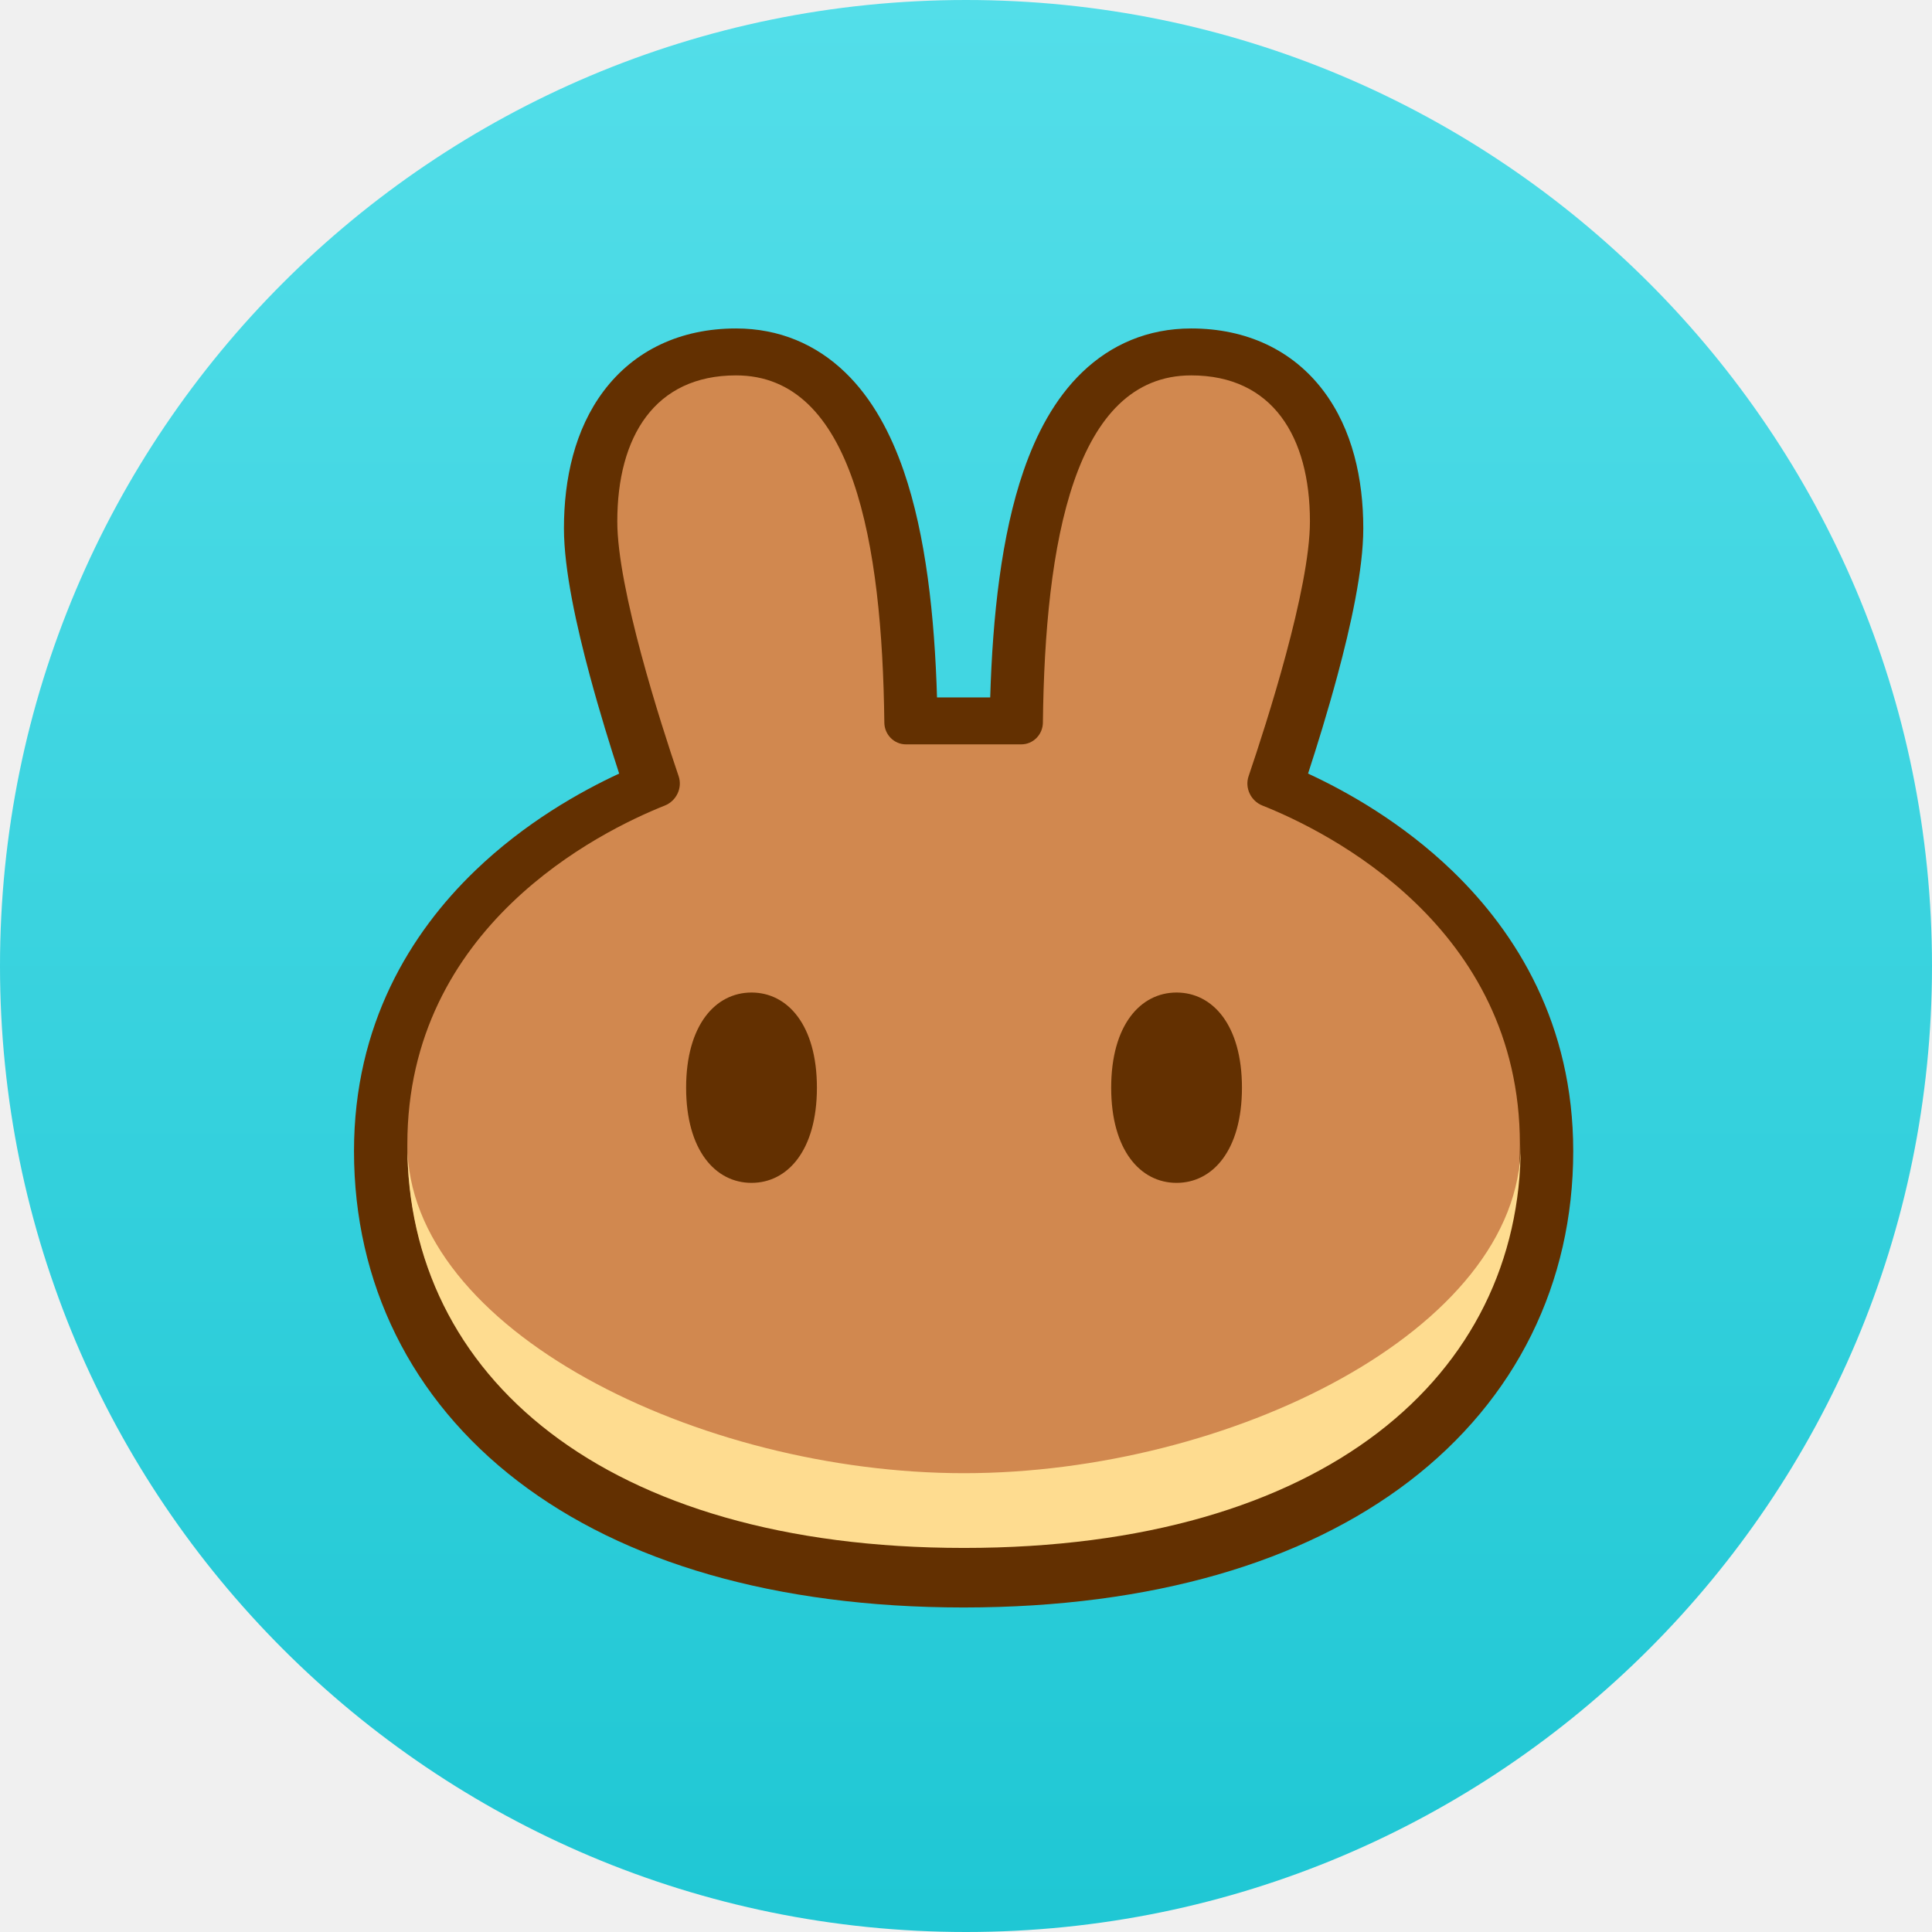
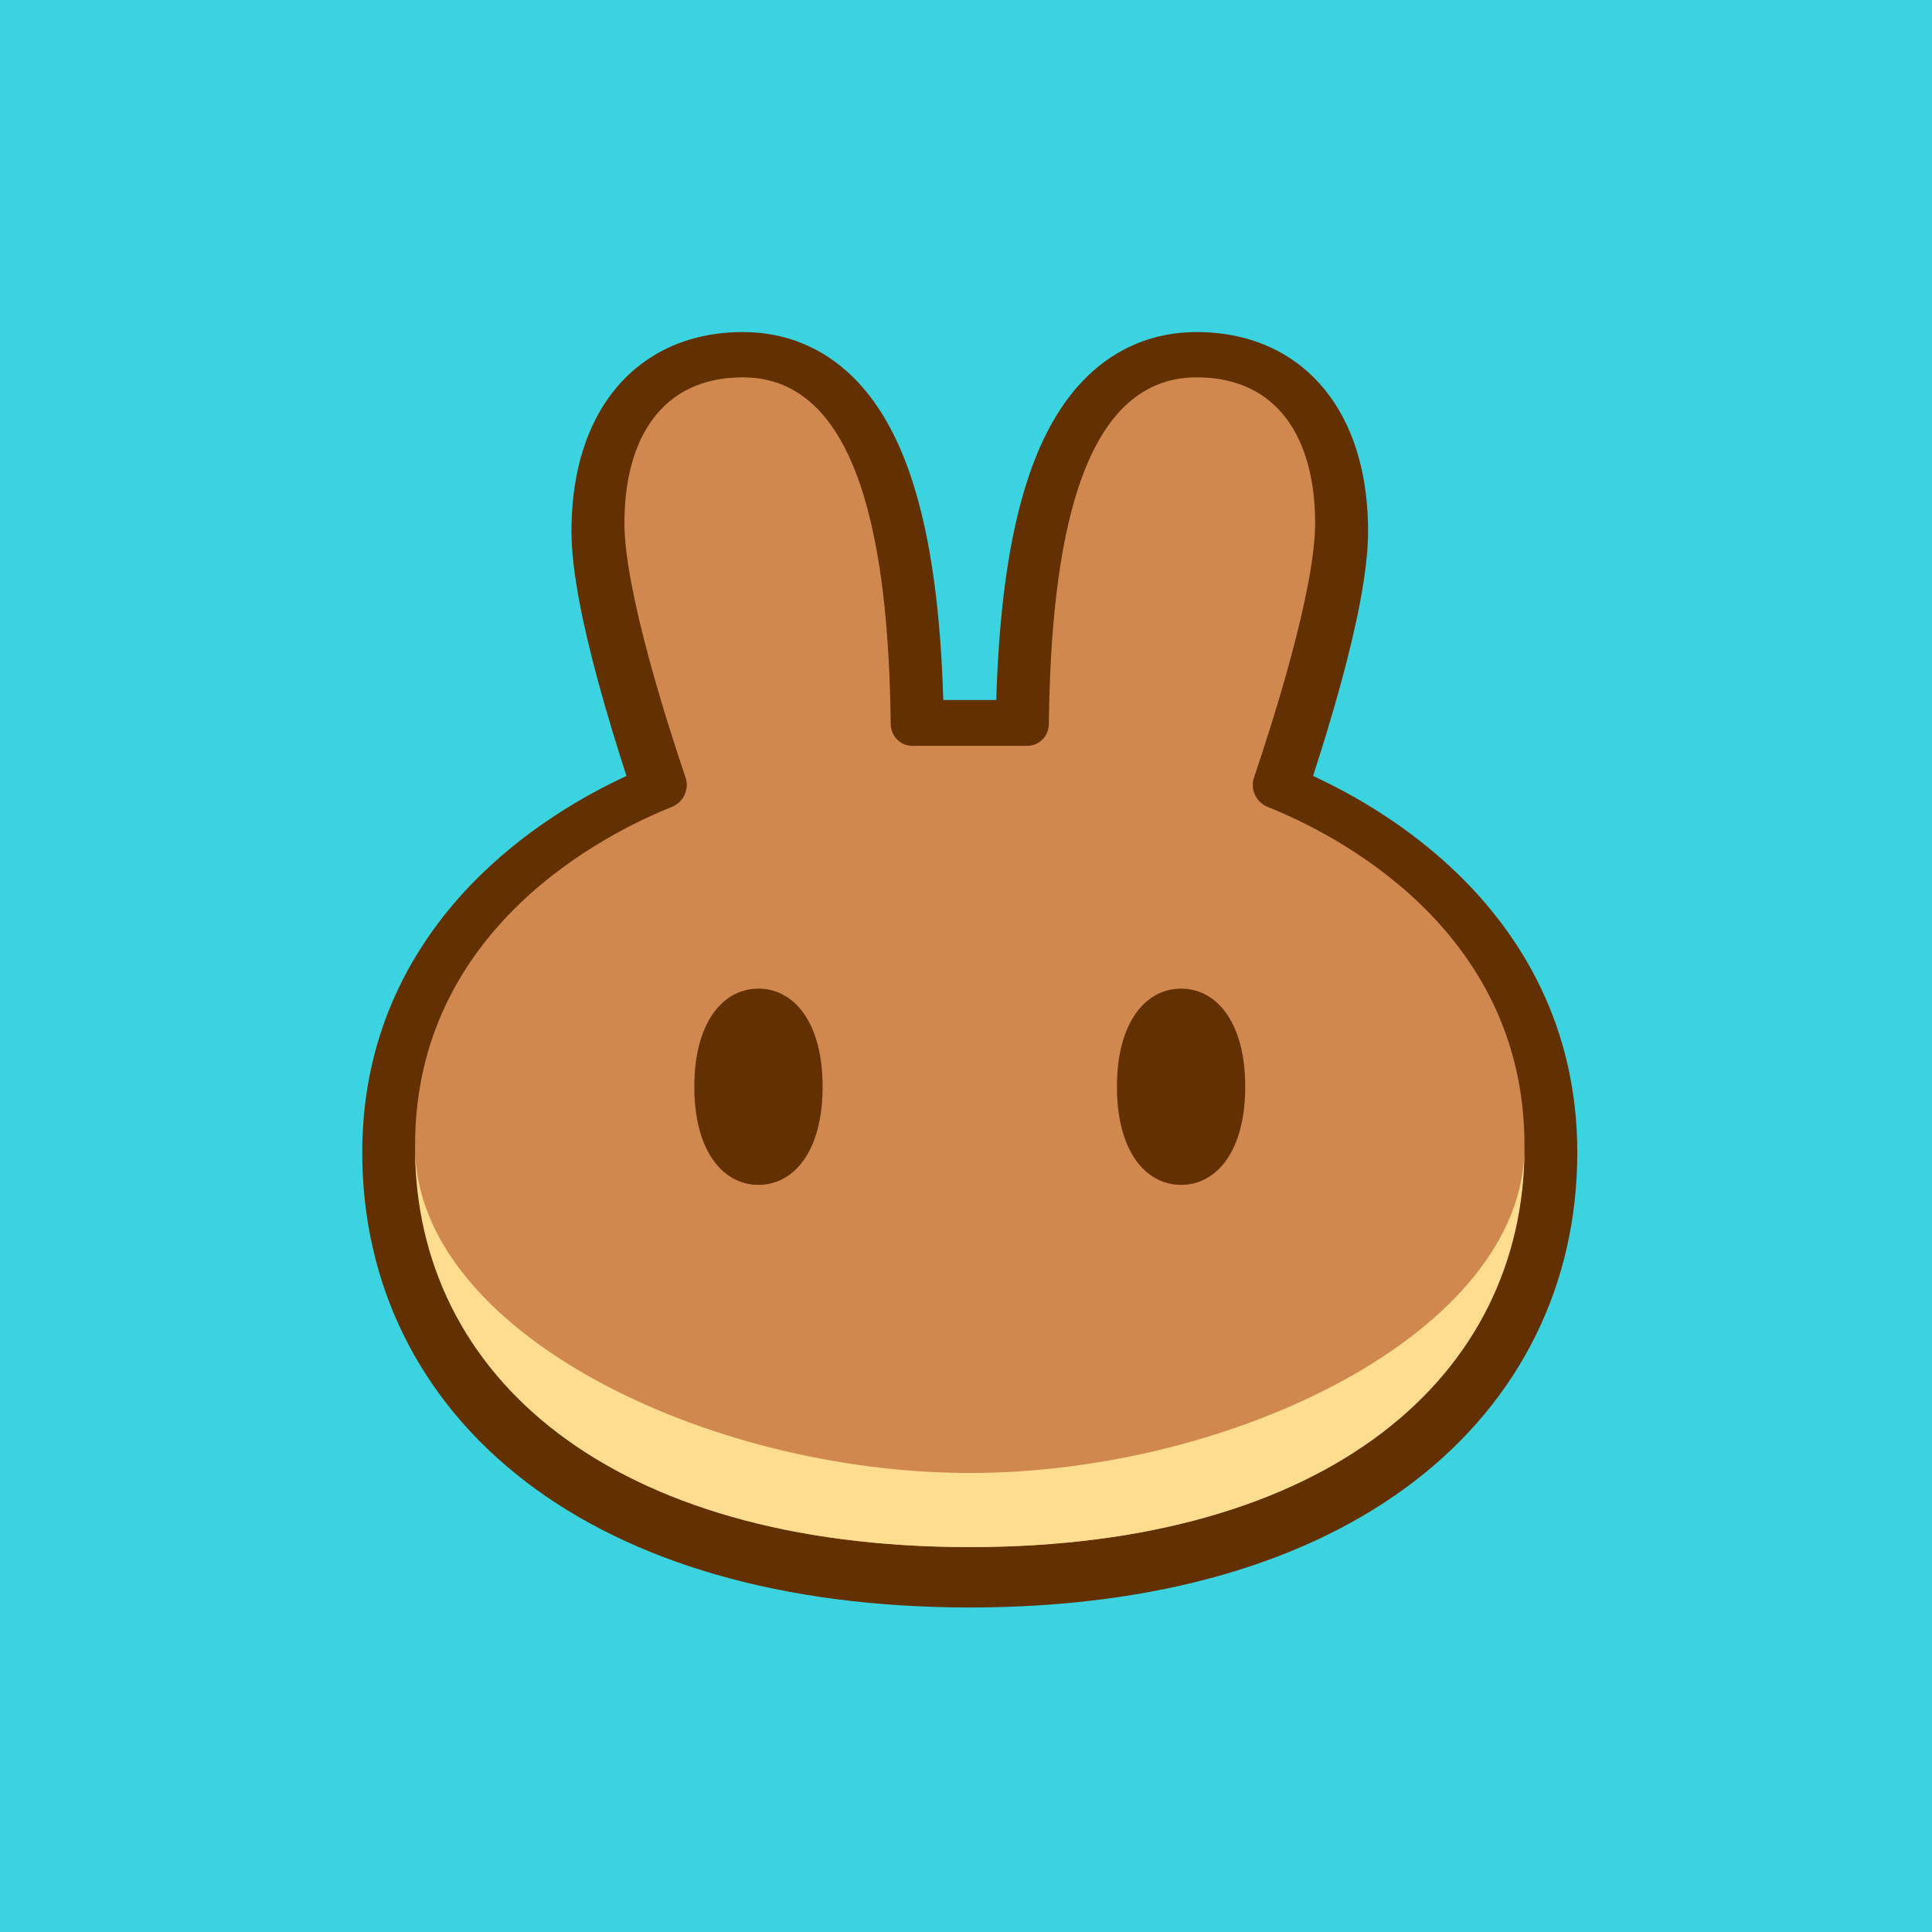
- <svg xmlns="http://www.w3.org/2000/svg" width="96" height="96" viewBox="0 0 96 96" fill="none">
-   <circle cx="48" cy="48" r="48" fill="url(#paint0_linear_10493:36952)" />
-   <path fill-rule="evenodd" clip-rule="evenodd" d="M47.858 79.875C38.516 79.868 30.991 77.626 25.734 73.6C20.413 69.525 17.59 63.743 17.59 57.2C17.59 50.896 20.407 46.35 23.594 43.277C26.091 40.869 28.847 39.327 30.766 38.439C30.332 37.108 29.791 35.364 29.306 33.563C28.658 31.153 28.022 28.326 28.022 26.254C28.022 23.802 28.557 21.339 29.999 19.425C31.522 17.404 33.815 16.321 36.573 16.321C38.729 16.321 40.559 17.12 41.992 18.5C43.362 19.818 44.273 21.57 44.903 23.395C46.009 26.603 46.44 30.633 46.56 34.655H49.203C49.323 30.633 49.754 26.603 50.86 23.395C51.489 21.57 52.401 19.818 53.771 18.5C55.204 17.12 57.034 16.321 59.19 16.321C61.948 16.321 64.241 17.404 65.764 19.425C67.206 21.339 67.741 23.802 67.741 26.254C67.741 28.326 67.105 31.153 66.457 33.563C65.972 35.364 65.431 37.108 64.997 38.439C66.916 39.327 69.672 40.869 72.169 43.277C75.356 46.35 78.173 50.896 78.173 57.2C78.173 63.743 75.35 69.525 70.029 73.6C64.772 77.626 57.247 79.868 47.905 79.875H47.858Z" fill="#633001" />
-   <path d="M36.573 18.653C32.533 18.653 30.673 21.698 30.673 25.909C30.673 29.256 32.834 35.959 33.721 38.569C33.92 39.156 33.606 39.799 33.035 40.027C29.797 41.316 20.241 46.039 20.241 56.855C20.241 68.248 29.952 76.838 47.86 76.852C47.867 76.852 47.874 76.852 47.881 76.852C47.889 76.852 47.896 76.852 47.903 76.852C65.811 76.838 75.522 68.248 75.522 56.855C75.522 46.039 65.966 41.316 62.728 40.027C62.156 39.799 61.843 39.156 62.042 38.569C62.929 35.959 65.09 29.256 65.09 25.909C65.09 21.698 63.23 18.653 59.19 18.653C53.374 18.653 51.924 26.975 51.821 35.907C51.814 36.503 51.337 36.987 50.746 36.987H45.016C44.426 36.987 43.949 36.503 43.942 35.907C43.839 26.975 42.389 18.653 36.573 18.653Z" fill="#D1884F" />
-   <path d="M47.903 73.202C34.745 73.202 20.264 66.087 20.241 56.876C20.241 56.891 20.241 56.905 20.241 56.919C20.241 68.322 29.968 76.916 47.903 76.916C65.838 76.916 75.564 68.322 75.564 56.919C75.564 56.905 75.564 56.891 75.564 56.876C75.542 66.087 61.061 73.202 47.903 73.202Z" fill="#FEDC90" />
-   <path d="M40.592 54.047C40.592 57.157 39.137 58.776 37.343 58.776C35.548 58.776 34.093 57.157 34.093 54.047C34.093 50.938 35.548 49.318 37.343 49.318C39.137 49.318 40.592 50.938 40.592 54.047Z" fill="#633001" />
-   <path d="M61.712 54.047C61.712 57.157 60.258 58.776 58.463 58.776C56.668 58.776 55.214 57.157 55.214 54.047C55.214 50.938 56.668 49.318 58.463 49.318C60.258 49.318 61.712 50.938 61.712 54.047Z" fill="#633001" />
+ <svg xmlns="http://www.w3.org/2000/svg" width="256" height="256" viewBox="0 0 256 256" fill="none">
+   <g clip-path="url(#clip0_1239_2)">
+     <rect width="256" height="256" fill="#3BD3DF" />
+     <path fill-rule="evenodd" clip-rule="evenodd" d="M128.438 213C103.612 212.981 83.614 207.02 69.642 196.314C55.501 185.479 48 170.103 48 152.704C48 135.94 55.485 123.852 63.954 115.681C70.591 109.277 77.915 105.176 83.015 102.817C81.862 99.276 80.423 94.639 79.136 89.851C77.413 83.442 75.724 75.924 75.724 70.415C75.724 63.894 77.144 57.345 80.976 52.256C85.023 46.88 91.117 44 98.448 44C104.177 44 109.041 46.126 112.849 49.795C116.489 53.301 118.912 57.958 120.584 62.812C123.524 71.342 124.668 82.059 124.989 92.753H132.011C132.332 82.059 133.476 71.342 136.416 62.812C138.089 57.958 140.511 53.301 144.151 49.795C147.959 46.126 152.823 44 158.553 44C165.884 44 171.977 46.88 176.025 52.256C179.856 57.345 181.277 63.894 181.277 70.415C181.277 75.924 179.587 83.442 177.864 89.851C176.577 94.639 175.138 99.276 173.985 102.817C179.085 105.176 186.409 109.277 193.046 115.681C201.515 123.852 209 135.94 209 152.704C209 170.103 201.499 185.479 187.359 196.314C173.386 207.02 153.388 212.981 128.562 213H128.438Z" fill="#633001" />
+     <path d="M98.429 50C87.686 50 82.74 58.109 82.74 69.325C82.74 78.239 88.486 96.092 90.844 103.043C91.374 104.606 90.541 106.318 89.021 106.925C80.411 110.36 55 122.937 55 151.742C55 182.085 80.823 204.964 128.443 205C128.462 205 128.481 205 128.5 205C128.519 205 128.538 205 128.557 205C176.177 204.964 202 182.085 202 151.742C202 122.937 176.589 110.36 167.979 106.925C166.459 106.318 165.626 104.606 166.156 103.043C168.514 96.092 174.26 78.239 174.26 69.325C174.26 58.109 169.314 50 158.571 50C143.106 50 139.251 72.165 138.976 95.953C138.957 97.541 137.688 98.829 136.119 98.829H120.881C119.311 98.829 118.043 97.541 118.024 95.953C117.749 72.165 113.894 50 98.429 50Z" fill="#D1884F" />
+     <path d="M128.5 195.177C93.538 195.177 55.06 176.359 55 152C55 152.038 55 152.076 55 152.114C55 182.269 80.844 205 128.5 205C176.156 205 202 182.269 202 152.114C202 152.076 202 152.038 202 152C201.94 176.359 163.462 195.177 128.5 195.177Z" fill="#FEDC90" />
+     <path d="M109 144C109 152.548 105.194 157 100.5 157C95.805 157 92 152.548 92 144C92 135.452 95.805 131 100.5 131C105.194 131 109 135.452 109 144Z" fill="#633001" />
+     <path d="M165 144C165 152.548 161.195 157 156.5 157C151.806 157 148 152.548 148 144C148 135.452 151.806 131 156.5 131C161.195 131 165 135.452 165 144Z" fill="#633001" />
+   </g>
  <defs>
-     <linearGradient id="paint0_linear_10493:36952" x1="48" y1="0" x2="48" y2="96" gradientUnits="userSpaceOnUse">
-       <stop stop-color="#53DEE9" />
-       <stop offset="1" stop-color="#1FC7D4" />
-     </linearGradient>
+     <clipPath id="clip0_1239_2">
+       <rect width="256" height="256" fill="white" />
+     </clipPath>
  </defs>
</svg>
